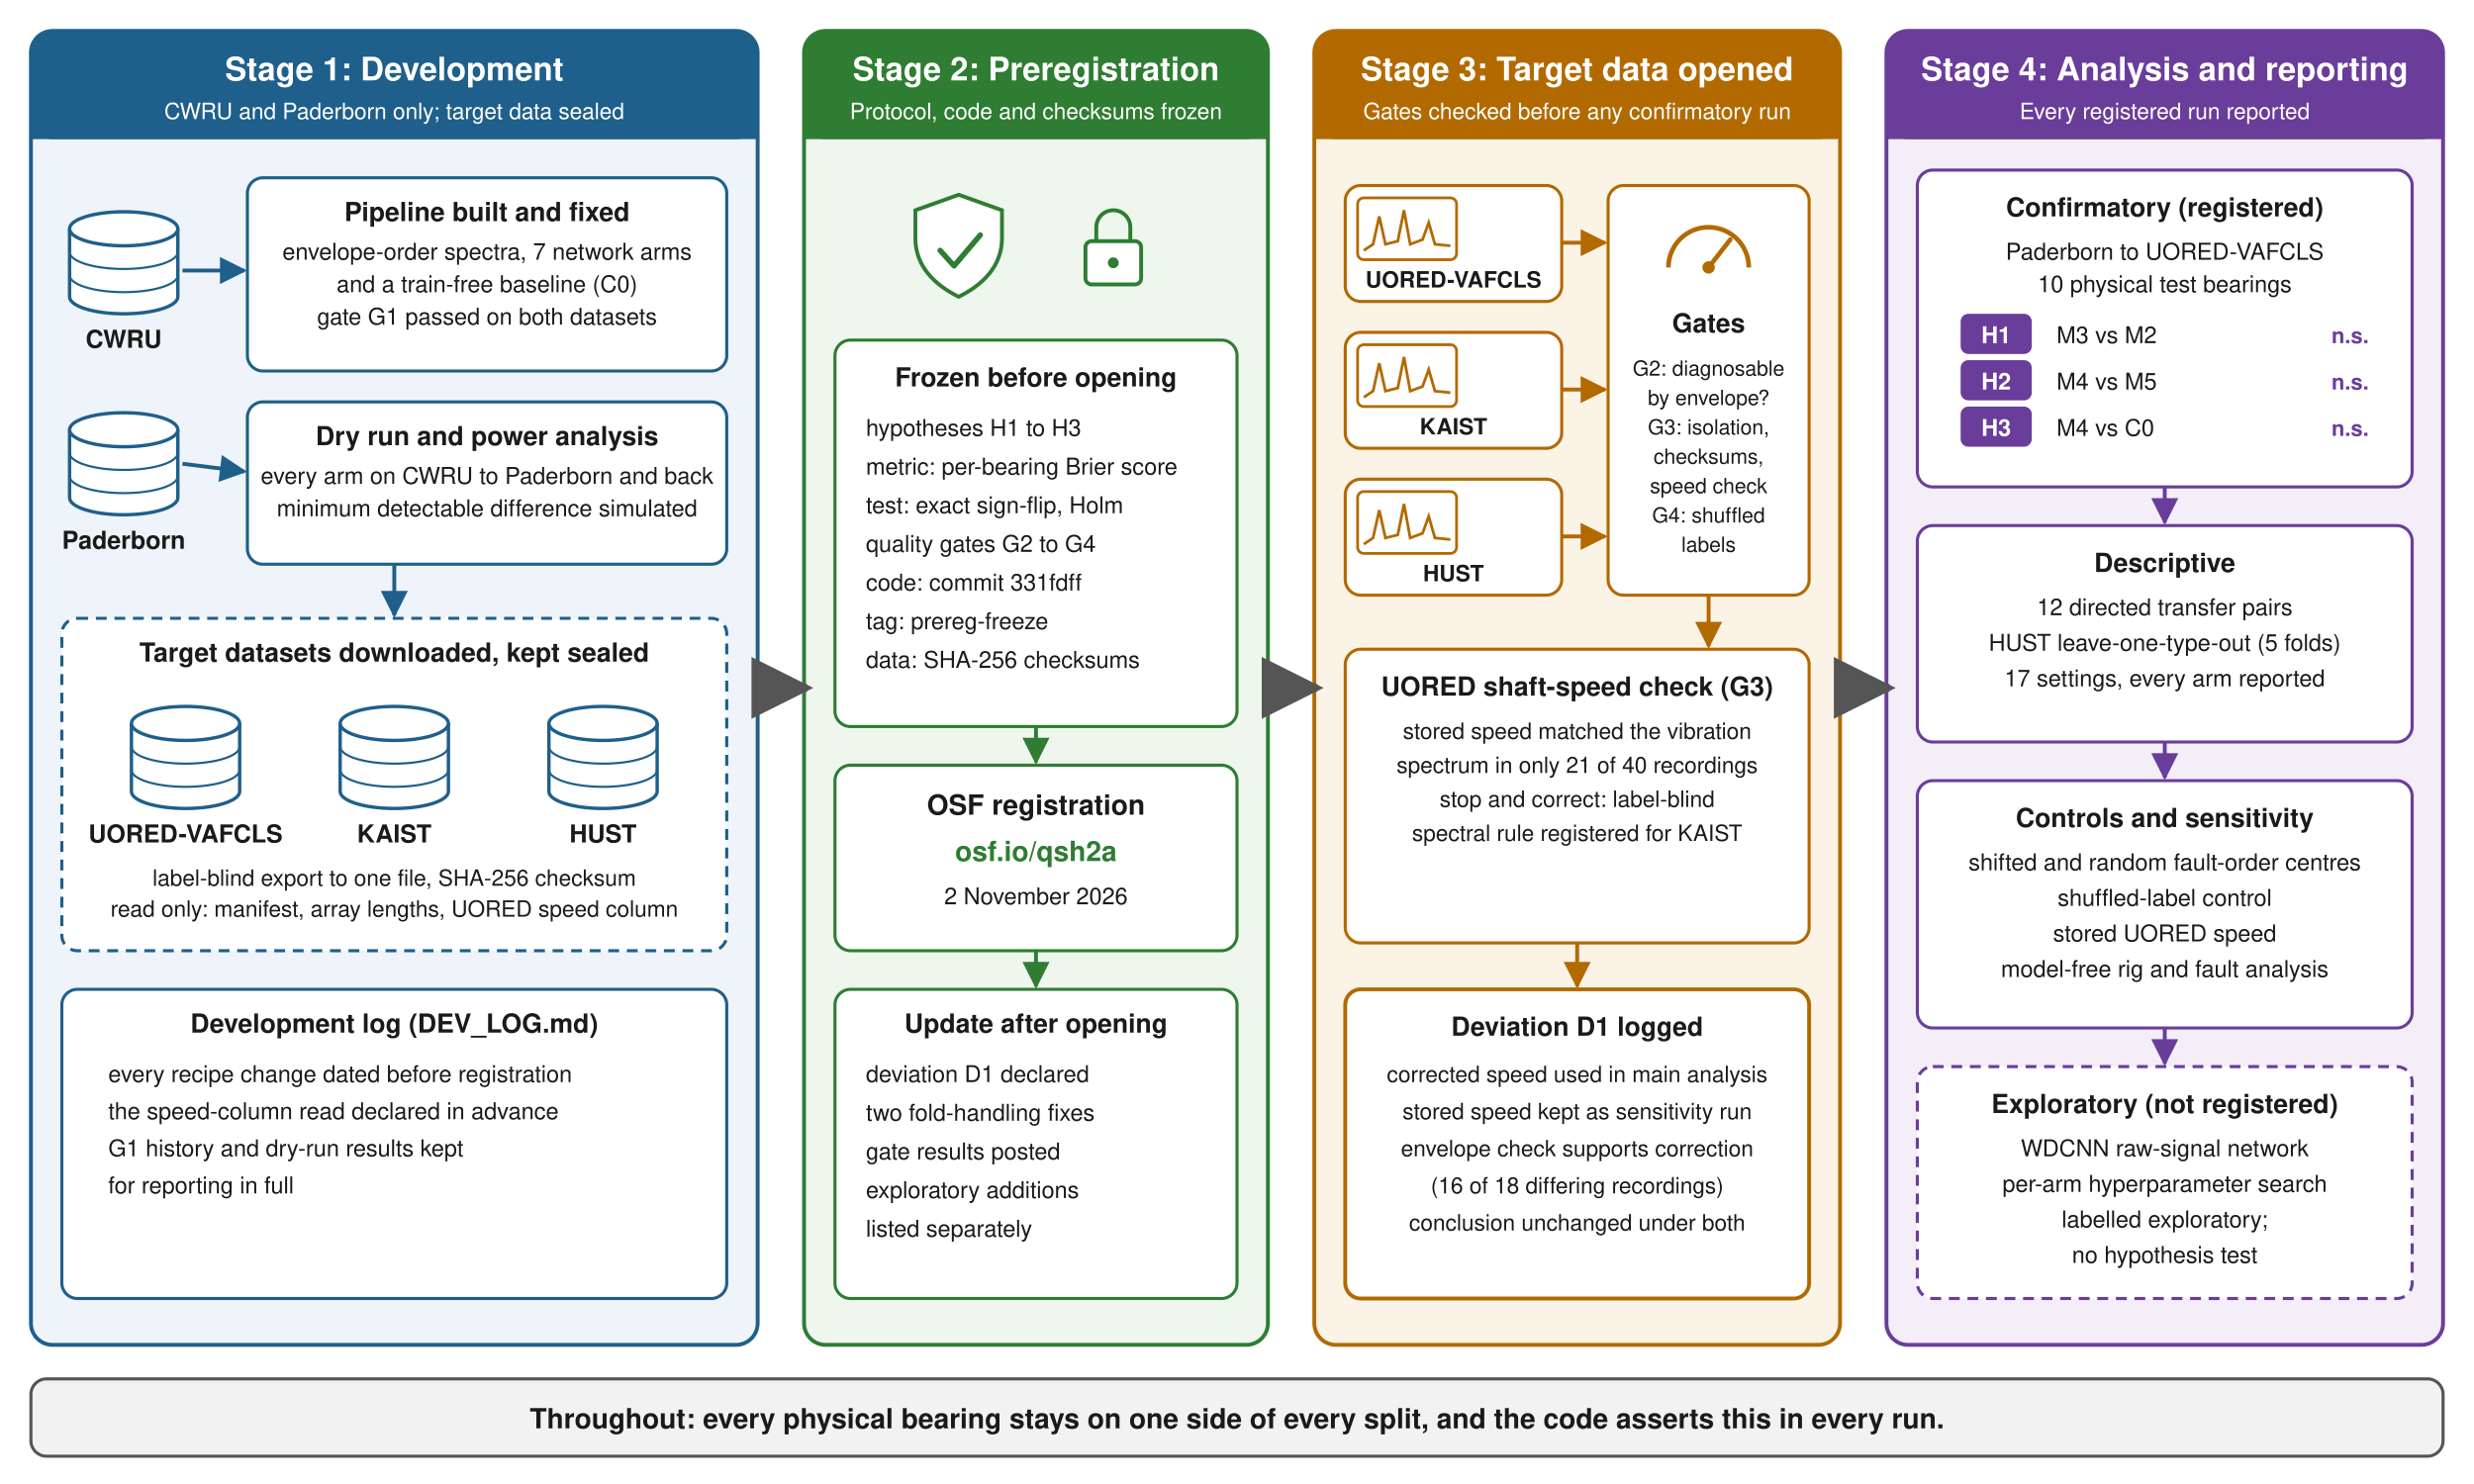
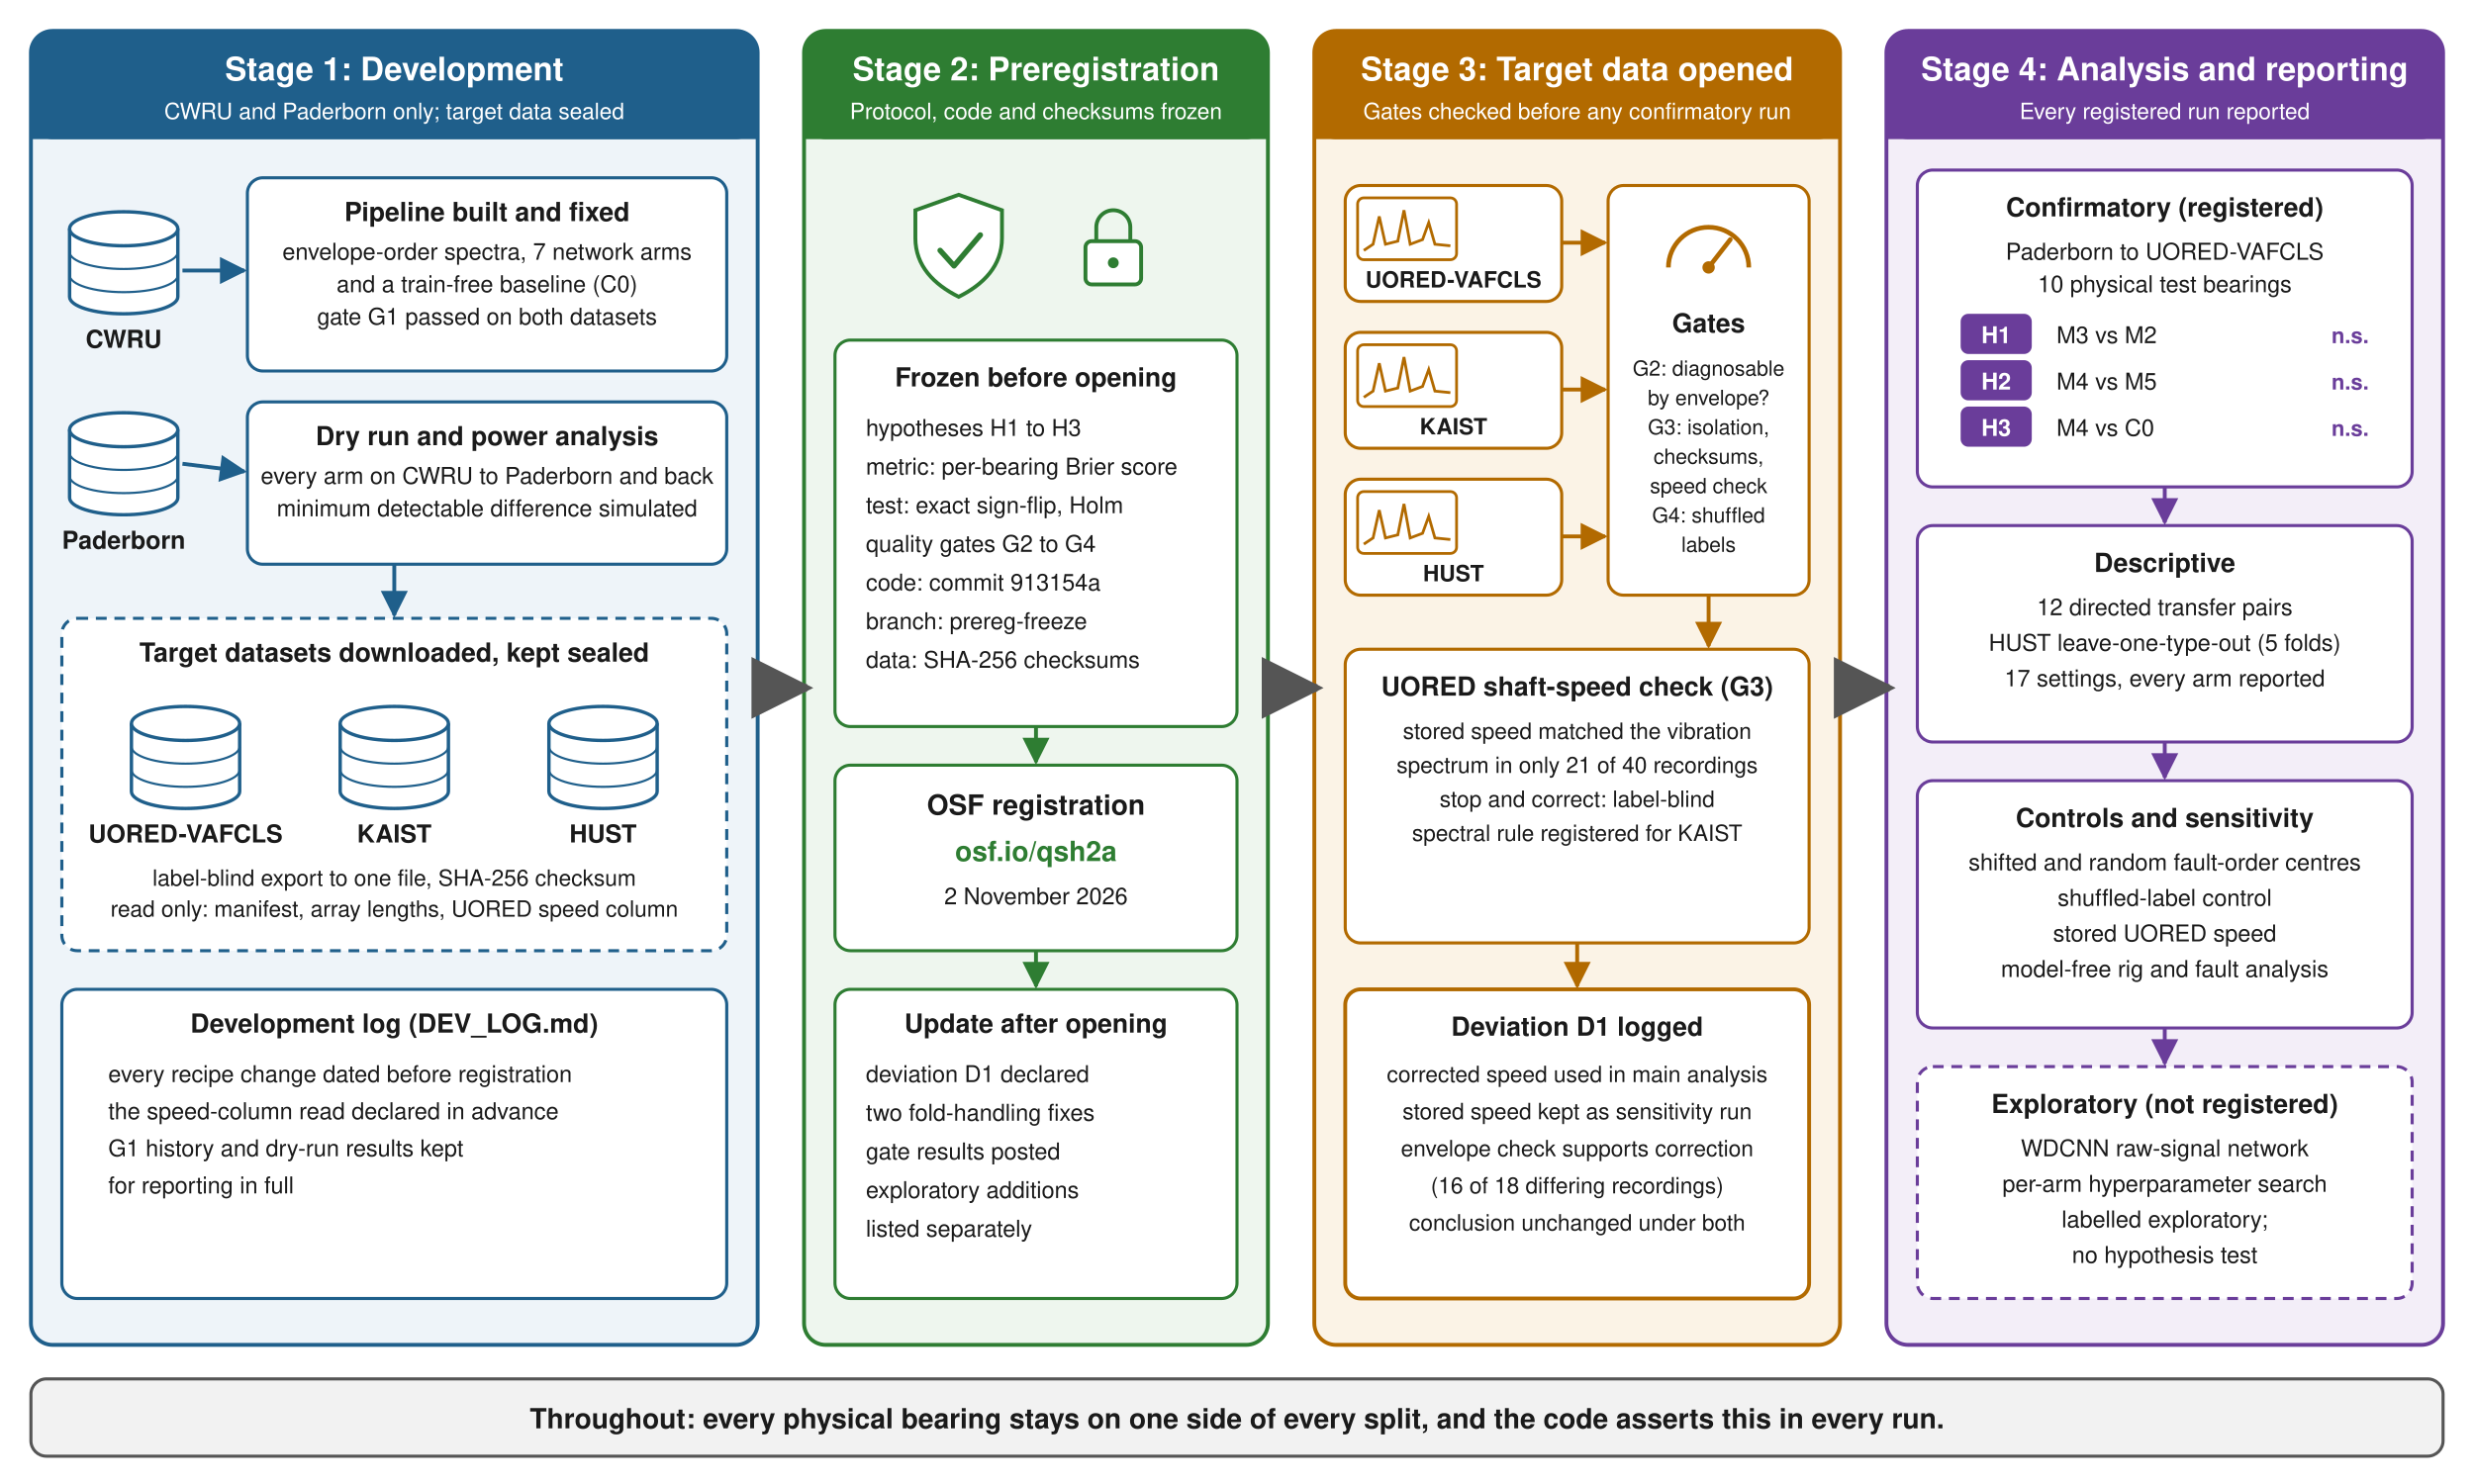
<svg xmlns="http://www.w3.org/2000/svg" viewBox="0 0 1600 960" width="1600" height="960" font-family="Helvetica, Arial, sans-serif">
  <defs>
    <marker id="ar0" viewBox="0 0 10 10" refX="9" refY="5" markerWidth="7" markerHeight="7" orient="auto-start-reverse">
      <path d="M0,0 L10,5 L0,10 z" fill="#1F5F8B" />
    </marker>
    <marker id="ar1" viewBox="0 0 10 10" refX="9" refY="5" markerWidth="7" markerHeight="7" orient="auto-start-reverse">
      <path d="M0,0 L10,5 L0,10 z" fill="#2E7D32" />
    </marker>
    <marker id="ar2" viewBox="0 0 10 10" refX="9" refY="5" markerWidth="7" markerHeight="7" orient="auto-start-reverse">
      <path d="M0,0 L10,5 L0,10 z" fill="#B26A00" />
    </marker>
    <marker id="ar3" viewBox="0 0 10 10" refX="9" refY="5" markerWidth="7" markerHeight="7" orient="auto-start-reverse">
      <path d="M0,0 L10,5 L0,10 z" fill="#6A3D9A" />
    </marker>
    <marker id="arK" viewBox="0 0 10 10" refX="9" refY="5" markerWidth="8" markerHeight="8" orient="auto">
      <path d="M0,0 L10,5 L0,10 z" fill="#555555" />
    </marker>
  </defs>
  <rect width="1600" height="960" fill="#FFFFFF" />
  <rect x="20" y="20" width="470" height="850" rx="14" fill="#EEF4F9" stroke="#1F5F8B" stroke-width="2.5" />
  <rect x="20" y="20" width="470" height="70" rx="14" fill="#1F5F8B" />
  <rect x="20" y="70" width="470" height="20" fill="#1F5F8B" />
  <text x="255.0" y="52" font-size="21" font-weight="bold" fill="#FFFFFF" text-anchor="middle">Stage 1: Development</text>
  <text x="255.0" y="77" font-size="14.5" font-weight="normal" fill="#FFFFFF" text-anchor="middle">CWRU and Paderborn only; target data sealed</text>
  <rect x="520" y="20" width="300" height="850" rx="14" fill="#EEF6EE" stroke="#2E7D32" stroke-width="2.5" />
  <rect x="520" y="20" width="300" height="70" rx="14" fill="#2E7D32" />
  <rect x="520" y="70" width="300" height="20" fill="#2E7D32" />
  <text x="670.0" y="52" font-size="21" font-weight="bold" fill="#FFFFFF" text-anchor="middle">Stage 2: Preregistration</text>
  <text x="670.0" y="77" font-size="14.5" font-weight="normal" fill="#FFFFFF" text-anchor="middle">Protocol, code and checksums frozen</text>
  <rect x="850" y="20" width="340" height="850" rx="14" fill="#FBF3E6" stroke="#B26A00" stroke-width="2.5" />
  <rect x="850" y="20" width="340" height="70" rx="14" fill="#B26A00" />
  <rect x="850" y="70" width="340" height="20" fill="#B26A00" />
  <text x="1020.0" y="52" font-size="21" font-weight="bold" fill="#FFFFFF" text-anchor="middle">Stage 3: Target data opened</text>
  <text x="1020.0" y="77" font-size="14.5" font-weight="normal" fill="#FFFFFF" text-anchor="middle">Gates checked before any confirmatory run</text>
  <rect x="1220" y="20" width="360" height="850" rx="14" fill="#F3EEF8" stroke="#6A3D9A" stroke-width="2.5" />
  <rect x="1220" y="20" width="360" height="70" rx="14" fill="#6A3D9A" />
  <rect x="1220" y="70" width="360" height="20" fill="#6A3D9A" />
  <text x="1400.0" y="52" font-size="21" font-weight="bold" fill="#FFFFFF" text-anchor="middle">Stage 4: Analysis and reporting</text>
  <text x="1400.0" y="77" font-size="14.5" font-weight="normal" fill="#FFFFFF" text-anchor="middle">Every registered run reported</text>
  <path d="M45.0,148.0 v44 a35.0,11 0 0 0 70,0 v-44" fill="#FFFFFF" stroke="#1F5F8B" stroke-width="2.2" />
  <ellipse cx="80" cy="148.0" rx="35.0" ry="11" fill="#FFFFFF" stroke="#1F5F8B" stroke-width="2.2" />
  <path d="M45.0,163.0 a35.0,11 0 0 0 70,0" fill="none" stroke="#1F5F8B" stroke-width="1.4" />
  <path d="M45.0,178.0 a35.0,11 0 0 0 70,0" fill="none" stroke="#1F5F8B" stroke-width="1.4" />
  <text x="80" y="225.0" font-size="16" font-weight="bold" fill="#1A1A1A" text-anchor="middle">CWRU</text>
  <path d="M45.0,278.0 v44 a35.0,11 0 0 0 70,0 v-44" fill="#FFFFFF" stroke="#1F5F8B" stroke-width="2.2" />
  <ellipse cx="80" cy="278.0" rx="35.0" ry="11" fill="#FFFFFF" stroke="#1F5F8B" stroke-width="2.2" />
  <path d="M45.0,293.0 a35.0,11 0 0 0 70,0" fill="none" stroke="#1F5F8B" stroke-width="1.4" />
  <path d="M45.0,308.0 a35.0,11 0 0 0 70,0" fill="none" stroke="#1F5F8B" stroke-width="1.4" />
  <text x="80" y="355.0" font-size="16" font-weight="bold" fill="#1A1A1A" text-anchor="middle">Paderborn</text>
  <rect x="160" y="115" width="310" height="125" rx="10" fill="#FFFFFF" stroke="#1F5F8B" stroke-width="2" />
  <text x="315" y="143" font-size="17" font-weight="bold" fill="#1A1A1A" text-anchor="middle">Pipeline built and fixed</text>
  <text x="315" y="168" font-size="15" font-weight="normal" fill="#1A1A1A" text-anchor="middle">envelope-order spectra, 7 network arms</text>
  <text x="315" y="189" font-size="15" font-weight="normal" fill="#1A1A1A" text-anchor="middle">and a train-free baseline (C0)</text>
  <text x="315" y="210" font-size="15" font-weight="normal" fill="#1A1A1A" text-anchor="middle">gate G1 passed on both datasets</text>
  <rect x="160" y="260" width="310" height="105" rx="10" fill="#FFFFFF" stroke="#1F5F8B" stroke-width="2" />
  <text x="315" y="288" font-size="17" font-weight="bold" fill="#1A1A1A" text-anchor="middle">Dry run and power analysis</text>
  <text x="315" y="313" font-size="15" font-weight="normal" fill="#1A1A1A" text-anchor="middle">every arm on CWRU to Paderborn and back</text>
  <text x="315" y="334" font-size="15" font-weight="normal" fill="#1A1A1A" text-anchor="middle">minimum detectable difference simulated</text>
  <line x1="118" y1="175" x2="158" y2="175" stroke="#1F5F8B" stroke-width="2.5" marker-end="url(#ar0)" />
  <line x1="118" y1="300" x2="158" y2="305" stroke="#1F5F8B" stroke-width="2.5" marker-end="url(#ar0)" />
  <rect x="40" y="400" width="430" height="215" rx="10" fill="#FFFFFF" stroke="#1F5F8B" stroke-width="2" stroke-dasharray="7,5" />
  <text x="255" y="428" font-size="17" font-weight="bold" fill="#1A1A1A" text-anchor="middle">Target datasets downloaded, kept sealed</text>
  <path d="M85.0,468.0 v44 a35.0,11 0 0 0 70,0 v-44" fill="#FFFFFF" stroke="#1F5F8B" stroke-width="2.2" />
  <ellipse cx="120" cy="468.0" rx="35.0" ry="11" fill="#FFFFFF" stroke="#1F5F8B" stroke-width="2.2" />
  <path d="M85.0,483.0 a35.0,11 0 0 0 70,0" fill="none" stroke="#1F5F8B" stroke-width="1.4" />
  <path d="M85.0,498.0 a35.0,11 0 0 0 70,0" fill="none" stroke="#1F5F8B" stroke-width="1.4" />
  <text x="120" y="545.0" font-size="16" font-weight="bold" fill="#1A1A1A" text-anchor="middle">UORED-VAFCLS</text>
  <path d="M220.0,468.0 v44 a35.0,11 0 0 0 70,0 v-44" fill="#FFFFFF" stroke="#1F5F8B" stroke-width="2.2" />
  <ellipse cx="255" cy="468.0" rx="35.0" ry="11" fill="#FFFFFF" stroke="#1F5F8B" stroke-width="2.2" />
  <path d="M220.0,483.0 a35.0,11 0 0 0 70,0" fill="none" stroke="#1F5F8B" stroke-width="1.4" />
  <path d="M220.0,498.0 a35.0,11 0 0 0 70,0" fill="none" stroke="#1F5F8B" stroke-width="1.4" />
  <text x="255" y="545.0" font-size="16" font-weight="bold" fill="#1A1A1A" text-anchor="middle">KAIST</text>
  <path d="M355.0,468.0 v44 a35.0,11 0 0 0 70,0 v-44" fill="#FFFFFF" stroke="#1F5F8B" stroke-width="2.2" />
  <ellipse cx="390" cy="468.0" rx="35.0" ry="11" fill="#FFFFFF" stroke="#1F5F8B" stroke-width="2.2" />
  <path d="M355.0,483.0 a35.0,11 0 0 0 70,0" fill="none" stroke="#1F5F8B" stroke-width="1.4" />
  <path d="M355.0,498.0 a35.0,11 0 0 0 70,0" fill="none" stroke="#1F5F8B" stroke-width="1.4" />
  <text x="390" y="545.0" font-size="16" font-weight="bold" fill="#1A1A1A" text-anchor="middle">HUST</text>
  <text x="255" y="573" font-size="14.5" font-weight="normal" fill="#1A1A1A" text-anchor="middle">label-blind export to one file, SHA-256 checksum</text>
  <text x="255" y="593" font-size="14.5" font-weight="normal" fill="#1A1A1A" text-anchor="middle">read only: manifest, array lengths, UORED speed column</text>
  <rect x="40" y="640" width="430" height="200" rx="10" fill="#FFFFFF" stroke="#1F5F8B" stroke-width="2" />
  <text x="255" y="668" font-size="17" font-weight="bold" fill="#1A1A1A" text-anchor="middle">Development log (DEV_LOG.md)</text>
  <text x="70" y="700" font-size="15" font-weight="normal" fill="#1A1A1A" text-anchor="start">every recipe change dated before registration</text>
  <text x="70" y="724" font-size="15" font-weight="normal" fill="#1A1A1A" text-anchor="start">the speed-column read declared in advance</text>
  <text x="70" y="748" font-size="15" font-weight="normal" fill="#1A1A1A" text-anchor="start">G1 history and dry-run results kept</text>
  <text x="70" y="772" font-size="15" font-weight="normal" fill="#1A1A1A" text-anchor="start">for reporting in full</text>
  <line x1="255" y1="365" x2="255" y2="398" stroke="#1F5F8B" stroke-width="2.5" marker-end="url(#ar0)" />
  <path d="M620,126 l28,10 v18 c0,18 -12,30 -28,38 c-16,-8 -28,-20 -28,-38 v-18 z" fill="#FFFFFF" stroke="#2E7D32" stroke-width="2.5" />
  <path d="M608,162 l9,10 l17,-20" fill="none" stroke="#2E7D32" stroke-width="3.5" stroke-linecap="round" stroke-linejoin="round" />
  <rect x="702" y="156" width="36" height="28" rx="4" fill="#FFFFFF" stroke="#2E7D32" stroke-width="2.5" />
  <path d="M709,156 v-9 a11,11 0 0 1 22,0 v9" fill="none" stroke="#2E7D32" stroke-width="2.5" />
  <circle cx="720" cy="170" r="3.5" fill="#2E7D32" />
  <rect x="540" y="220" width="260" height="250" rx="10" fill="#FFFFFF" stroke="#2E7D32" stroke-width="2" />
  <text x="670" y="250" font-size="17" font-weight="bold" fill="#1A1A1A" text-anchor="middle">Frozen before opening</text>
  <text x="560" y="282" font-size="15" font-weight="normal" fill="#1A1A1A" text-anchor="start">hypotheses H1 to H3</text>
  <text x="560" y="307" font-size="15" font-weight="normal" fill="#1A1A1A" text-anchor="start">metric: per-bearing Brier score</text>
  <text x="560" y="332" font-size="15" font-weight="normal" fill="#1A1A1A" text-anchor="start">test: exact sign-flip, Holm</text>
  <text x="560" y="357" font-size="15" font-weight="normal" fill="#1A1A1A" text-anchor="start">quality gates G2 to G4</text>
-   <text x="560" y="382" font-size="15" font-weight="normal" fill="#1A1A1A" text-anchor="start">code: commit 331fdff</text>
-   <text x="560" y="407" font-size="15" font-weight="normal" fill="#1A1A1A" text-anchor="start">tag: prereg-freeze</text>
+   <text x="560" y="382" font-size="15" font-weight="normal" fill="#1A1A1A" text-anchor="start">code: commit 913154a</text>
+   <text x="560" y="407" font-size="15" font-weight="normal" fill="#1A1A1A" text-anchor="start">branch: prereg-freeze</text>
  <text x="560" y="432" font-size="15" font-weight="normal" fill="#1A1A1A" text-anchor="start">data: SHA-256 checksums</text>
  <rect x="540" y="495" width="260" height="120" rx="10" fill="#FFFFFF" stroke="#2E7D32" stroke-width="2" />
  <text x="670" y="527" font-size="18" font-weight="bold" fill="#1A1A1A" text-anchor="middle">OSF registration</text>
  <text x="670" y="557" font-size="18" font-weight="bold" fill="#2E7D32" text-anchor="middle">osf.io/qsh2a</text>
  <text x="670" y="585" font-size="15" font-weight="normal" fill="#1A1A1A" text-anchor="middle">2 November 2026</text>
  <rect x="540" y="640" width="260" height="200" rx="10" fill="#FFFFFF" stroke="#2E7D32" stroke-width="2" />
  <text x="670" y="668" font-size="17" font-weight="bold" fill="#1A1A1A" text-anchor="middle">Update after opening</text>
  <text x="560" y="700" font-size="15" font-weight="normal" fill="#1A1A1A" text-anchor="start">deviation D1 declared</text>
  <text x="560" y="725" font-size="15" font-weight="normal" fill="#1A1A1A" text-anchor="start">two fold-handling fixes</text>
  <text x="560" y="750" font-size="15" font-weight="normal" fill="#1A1A1A" text-anchor="start">gate results posted</text>
  <text x="560" y="775" font-size="15" font-weight="normal" fill="#1A1A1A" text-anchor="start">exploratory additions</text>
  <text x="560" y="800" font-size="15" font-weight="normal" fill="#1A1A1A" text-anchor="start">listed separately</text>
  <line x1="670" y1="470" x2="670" y2="493" stroke="#2E7D32" stroke-width="2.5" marker-end="url(#ar1)" />
  <line x1="670" y1="615" x2="670" y2="638" stroke="#2E7D32" stroke-width="2.5" marker-end="url(#ar1)" />
  <rect x="870" y="120" width="140" height="75" rx="10" fill="#FFFFFF" stroke="#B26A00" stroke-width="2" />
  <rect x="878" y="128" width="64" height="40" rx="4" fill="#FFFFFF" stroke="#B26A00" stroke-width="1.8" />
  <polyline points="882,162 888,158 892,140 896,158 904,156 908,136 912,158 920,155 924,144 928,158 938,159" fill="none" stroke="#B26A00" stroke-width="1.8" />
  <text x="980" y="153" font-size="1" font-weight="normal" fill="#1A1A1A" text-anchor="middle" />
  <text x="940" y="186" font-size="14.5" font-weight="bold" fill="#1A1A1A" text-anchor="middle">UORED-VAFCLS</text>
  <rect x="870" y="215" width="140" height="75" rx="10" fill="#FFFFFF" stroke="#B26A00" stroke-width="2" />
  <rect x="878" y="223" width="64" height="40" rx="4" fill="#FFFFFF" stroke="#B26A00" stroke-width="1.8" />
  <polyline points="882,257 888,253 892,235 896,253 904,251 908,231 912,253 920,250 924,239 928,253 938,254" fill="none" stroke="#B26A00" stroke-width="1.8" />
  <text x="980" y="248" font-size="1" font-weight="normal" fill="#1A1A1A" text-anchor="middle" />
  <text x="940" y="281" font-size="14.5" font-weight="bold" fill="#1A1A1A" text-anchor="middle">KAIST</text>
  <rect x="870" y="310" width="140" height="75" rx="10" fill="#FFFFFF" stroke="#B26A00" stroke-width="2" />
  <rect x="878" y="318" width="64" height="40" rx="4" fill="#FFFFFF" stroke="#B26A00" stroke-width="1.8" />
  <polyline points="882,352 888,348 892,330 896,348 904,346 908,326 912,348 920,345 924,334 928,348 938,349" fill="none" stroke="#B26A00" stroke-width="1.8" />
  <text x="980" y="343" font-size="1" font-weight="normal" fill="#1A1A1A" text-anchor="middle" />
  <text x="940" y="376" font-size="14.5" font-weight="bold" fill="#1A1A1A" text-anchor="middle">HUST</text>
  <rect x="1040" y="120" width="130" height="265" rx="10" fill="#FFFFFF" stroke="#B26A00" stroke-width="2" />
  <path d="M1079,173 a26,26 0 0 1 52,0" fill="none" stroke="#B26A00" stroke-width="3" />
  <line x1="1105" y1="173" x2="1119" y2="155" stroke="#B26A00" stroke-width="3" stroke-linecap="round" />
  <circle cx="1105" cy="173" r="4" fill="#B26A00" />
  <text x="1105" y="215" font-size="17" font-weight="bold" fill="#1A1A1A" text-anchor="middle">Gates</text>
  <text x="1105" y="243" font-size="13.5" font-weight="normal" fill="#1A1A1A" text-anchor="middle">G2: diagnosable</text>
  <text x="1105" y="262" font-size="13.5" font-weight="normal" fill="#1A1A1A" text-anchor="middle">by envelope?</text>
  <text x="1105" y="281" font-size="13.5" font-weight="normal" fill="#1A1A1A" text-anchor="middle">G3: isolation,</text>
  <text x="1105" y="300" font-size="13.5" font-weight="normal" fill="#1A1A1A" text-anchor="middle">checksums,</text>
  <text x="1105" y="319" font-size="13.5" font-weight="normal" fill="#1A1A1A" text-anchor="middle">speed check</text>
  <text x="1105" y="338" font-size="13.5" font-weight="normal" fill="#1A1A1A" text-anchor="middle">G4: shuffled</text>
  <text x="1105" y="357" font-size="13.5" font-weight="normal" fill="#1A1A1A" text-anchor="middle">labels</text>
  <line x1="1010" y1="157" x2="1038" y2="157" stroke="#B26A00" stroke-width="2.5" marker-end="url(#ar2)" />
  <line x1="1010" y1="252" x2="1038" y2="252" stroke="#B26A00" stroke-width="2.5" marker-end="url(#ar2)" />
  <line x1="1010" y1="347" x2="1038" y2="347" stroke="#B26A00" stroke-width="2.5" marker-end="url(#ar2)" />
  <rect x="870" y="420" width="300" height="190" rx="10" fill="#FFFFFF" stroke="#B26A00" stroke-width="2" />
  <text x="1020" y="450" font-size="17" font-weight="bold" fill="#1A1A1A" text-anchor="middle">UORED shaft-speed check (G3)</text>
  <text x="1020" y="478" font-size="14.5" font-weight="normal" fill="#1A1A1A" text-anchor="middle">stored speed matched the vibration</text>
  <text x="1020" y="500" font-size="14.5" font-weight="normal" fill="#1A1A1A" text-anchor="middle">spectrum in only 21 of 40 recordings</text>
  <text x="1020" y="522" font-size="14.5" font-weight="normal" fill="#1A1A1A" text-anchor="middle">stop and correct: label-blind</text>
  <text x="1020" y="544" font-size="14.5" font-weight="normal" fill="#1A1A1A" text-anchor="middle">spectral rule registered for KAIST</text>
  <rect x="870" y="640" width="300" height="200" rx="10" fill="#FFFFFF" stroke="#B26A00" stroke-width="2.5" />
  <text x="1020" y="670" font-size="17" font-weight="bold" fill="#1A1A1A" text-anchor="middle">Deviation D1 logged</text>
  <text x="1020" y="700" font-size="14.5" font-weight="normal" fill="#1A1A1A" text-anchor="middle">corrected speed used in main analysis</text>
  <text x="1020" y="724" font-size="14.5" font-weight="normal" fill="#1A1A1A" text-anchor="middle">stored speed kept as sensitivity run</text>
  <text x="1020" y="748" font-size="14.5" font-weight="normal" fill="#1A1A1A" text-anchor="middle">envelope check supports correction</text>
  <text x="1020" y="772" font-size="14.5" font-weight="normal" fill="#1A1A1A" text-anchor="middle">(16 of 18 differing recordings)</text>
  <text x="1020" y="796" font-size="14.5" font-weight="normal" fill="#1A1A1A" text-anchor="middle">conclusion unchanged under both</text>
  <line x1="1105" y1="385" x2="1105" y2="418" stroke="#B26A00" stroke-width="2.5" marker-end="url(#ar2)" />
  <line x1="1020" y1="610" x2="1020" y2="638" stroke="#B26A00" stroke-width="2.5" marker-end="url(#ar2)" />
  <rect x="1240" y="110" width="320" height="205" rx="10" fill="#FFFFFF" stroke="#6A3D9A" stroke-width="2" />
  <text x="1400" y="140" font-size="17" font-weight="bold" fill="#1A1A1A" text-anchor="middle">Confirmatory (registered)</text>
  <text x="1400" y="168" font-size="15" font-weight="normal" fill="#1A1A1A" text-anchor="middle">Paderborn to UORED-VAFCLS</text>
  <text x="1400" y="189" font-size="15" font-weight="normal" fill="#1A1A1A" text-anchor="middle">10 physical test bearings</text>
  <rect x="1268" y="203" width="46" height="26" rx="5" fill="#6A3D9A" />
  <text x="1291" y="222" font-size="15" font-weight="bold" fill="#FFFFFF" text-anchor="middle">H1</text>
  <text x="1330" y="222" font-size="15" font-weight="normal" fill="#1A1A1A" text-anchor="start">M3 vs M2</text>
  <text x="1532" y="222" font-size="14" font-weight="bold" fill="#6A3D9A" text-anchor="end">n.s.</text>
  <rect x="1268" y="233" width="46" height="26" rx="5" fill="#6A3D9A" />
  <text x="1291" y="252" font-size="15" font-weight="bold" fill="#FFFFFF" text-anchor="middle">H2</text>
  <text x="1330" y="252" font-size="15" font-weight="normal" fill="#1A1A1A" text-anchor="start">M4 vs M5</text>
  <text x="1532" y="252" font-size="14" font-weight="bold" fill="#6A3D9A" text-anchor="end">n.s.</text>
  <rect x="1268" y="263" width="46" height="26" rx="5" fill="#6A3D9A" />
  <text x="1291" y="282" font-size="15" font-weight="bold" fill="#FFFFFF" text-anchor="middle">H3</text>
  <text x="1330" y="282" font-size="15" font-weight="normal" fill="#1A1A1A" text-anchor="start">M4 vs C0</text>
  <text x="1532" y="282" font-size="14" font-weight="bold" fill="#6A3D9A" text-anchor="end">n.s.</text>
  <rect x="1240" y="340" width="320" height="140" rx="10" fill="#FFFFFF" stroke="#6A3D9A" stroke-width="2" />
  <text x="1400" y="370" font-size="17" font-weight="bold" fill="#1A1A1A" text-anchor="middle">Descriptive</text>
  <text x="1400" y="398" font-size="15" font-weight="normal" fill="#1A1A1A" text-anchor="middle">12 directed transfer pairs</text>
  <text x="1400" y="421" font-size="15" font-weight="normal" fill="#1A1A1A" text-anchor="middle">HUST leave-one-type-out (5 folds)</text>
  <text x="1400" y="444" font-size="15" font-weight="normal" fill="#1A1A1A" text-anchor="middle">17 settings, every arm reported</text>
  <rect x="1240" y="505" width="320" height="160" rx="10" fill="#FFFFFF" stroke="#6A3D9A" stroke-width="2" />
  <text x="1400" y="535" font-size="17" font-weight="bold" fill="#1A1A1A" text-anchor="middle">Controls and sensitivity</text>
  <text x="1400" y="563" font-size="15" font-weight="normal" fill="#1A1A1A" text-anchor="middle">shifted and random fault-order centres</text>
  <text x="1400" y="586" font-size="15" font-weight="normal" fill="#1A1A1A" text-anchor="middle">shuffled-label control</text>
  <text x="1400" y="609" font-size="15" font-weight="normal" fill="#1A1A1A" text-anchor="middle">stored UORED speed</text>
  <text x="1400" y="632" font-size="15" font-weight="normal" fill="#1A1A1A" text-anchor="middle">model-free rig and fault analysis</text>
  <rect x="1240" y="690" width="320" height="150" rx="10" fill="#FFFFFF" stroke="#6A3D9A" stroke-width="2" stroke-dasharray="7,5" />
  <text x="1400" y="720" font-size="17" font-weight="bold" fill="#1A1A1A" text-anchor="middle">Exploratory (not registered)</text>
  <text x="1400" y="748" font-size="15" font-weight="normal" fill="#1A1A1A" text-anchor="middle">WDCNN raw-signal network</text>
  <text x="1400" y="771" font-size="15" font-weight="normal" fill="#1A1A1A" text-anchor="middle">per-arm hyperparameter search</text>
  <text x="1400" y="794" font-size="15" font-weight="normal" fill="#1A1A1A" text-anchor="middle">labelled exploratory;</text>
  <text x="1400" y="817" font-size="15" font-weight="normal" fill="#1A1A1A" text-anchor="middle">no hypothesis test</text>
  <line x1="1400" y1="315" x2="1400" y2="338" stroke="#6A3D9A" stroke-width="2.5" marker-end="url(#ar3)" />
  <line x1="1400" y1="480" x2="1400" y2="503" stroke="#6A3D9A" stroke-width="2.5" marker-end="url(#ar3)" />
  <line x1="1400" y1="665" x2="1400" y2="688" stroke="#6A3D9A" stroke-width="2.5" marker-end="url(#ar3)" />
  <line x1="488" y1="445" x2="522" y2="445" stroke="#555555" stroke-width="5" marker-end="url(#arK)" />
  <line x1="818" y1="445" x2="852" y2="445" stroke="#555555" stroke-width="5" marker-end="url(#arK)" />
  <line x1="1188" y1="445" x2="1222" y2="445" stroke="#555555" stroke-width="5" marker-end="url(#arK)" />
  <rect x="20" y="892" width="1560" height="50" rx="10" fill="#F2F2F2" stroke="#555555" stroke-width="2" />
  <text x="800.0" y="924" font-size="18" font-weight="bold" fill="#1A1A1A" text-anchor="middle">Throughout: every physical bearing stays on one side of every split, and the code asserts this in every run.</text>
</svg>
